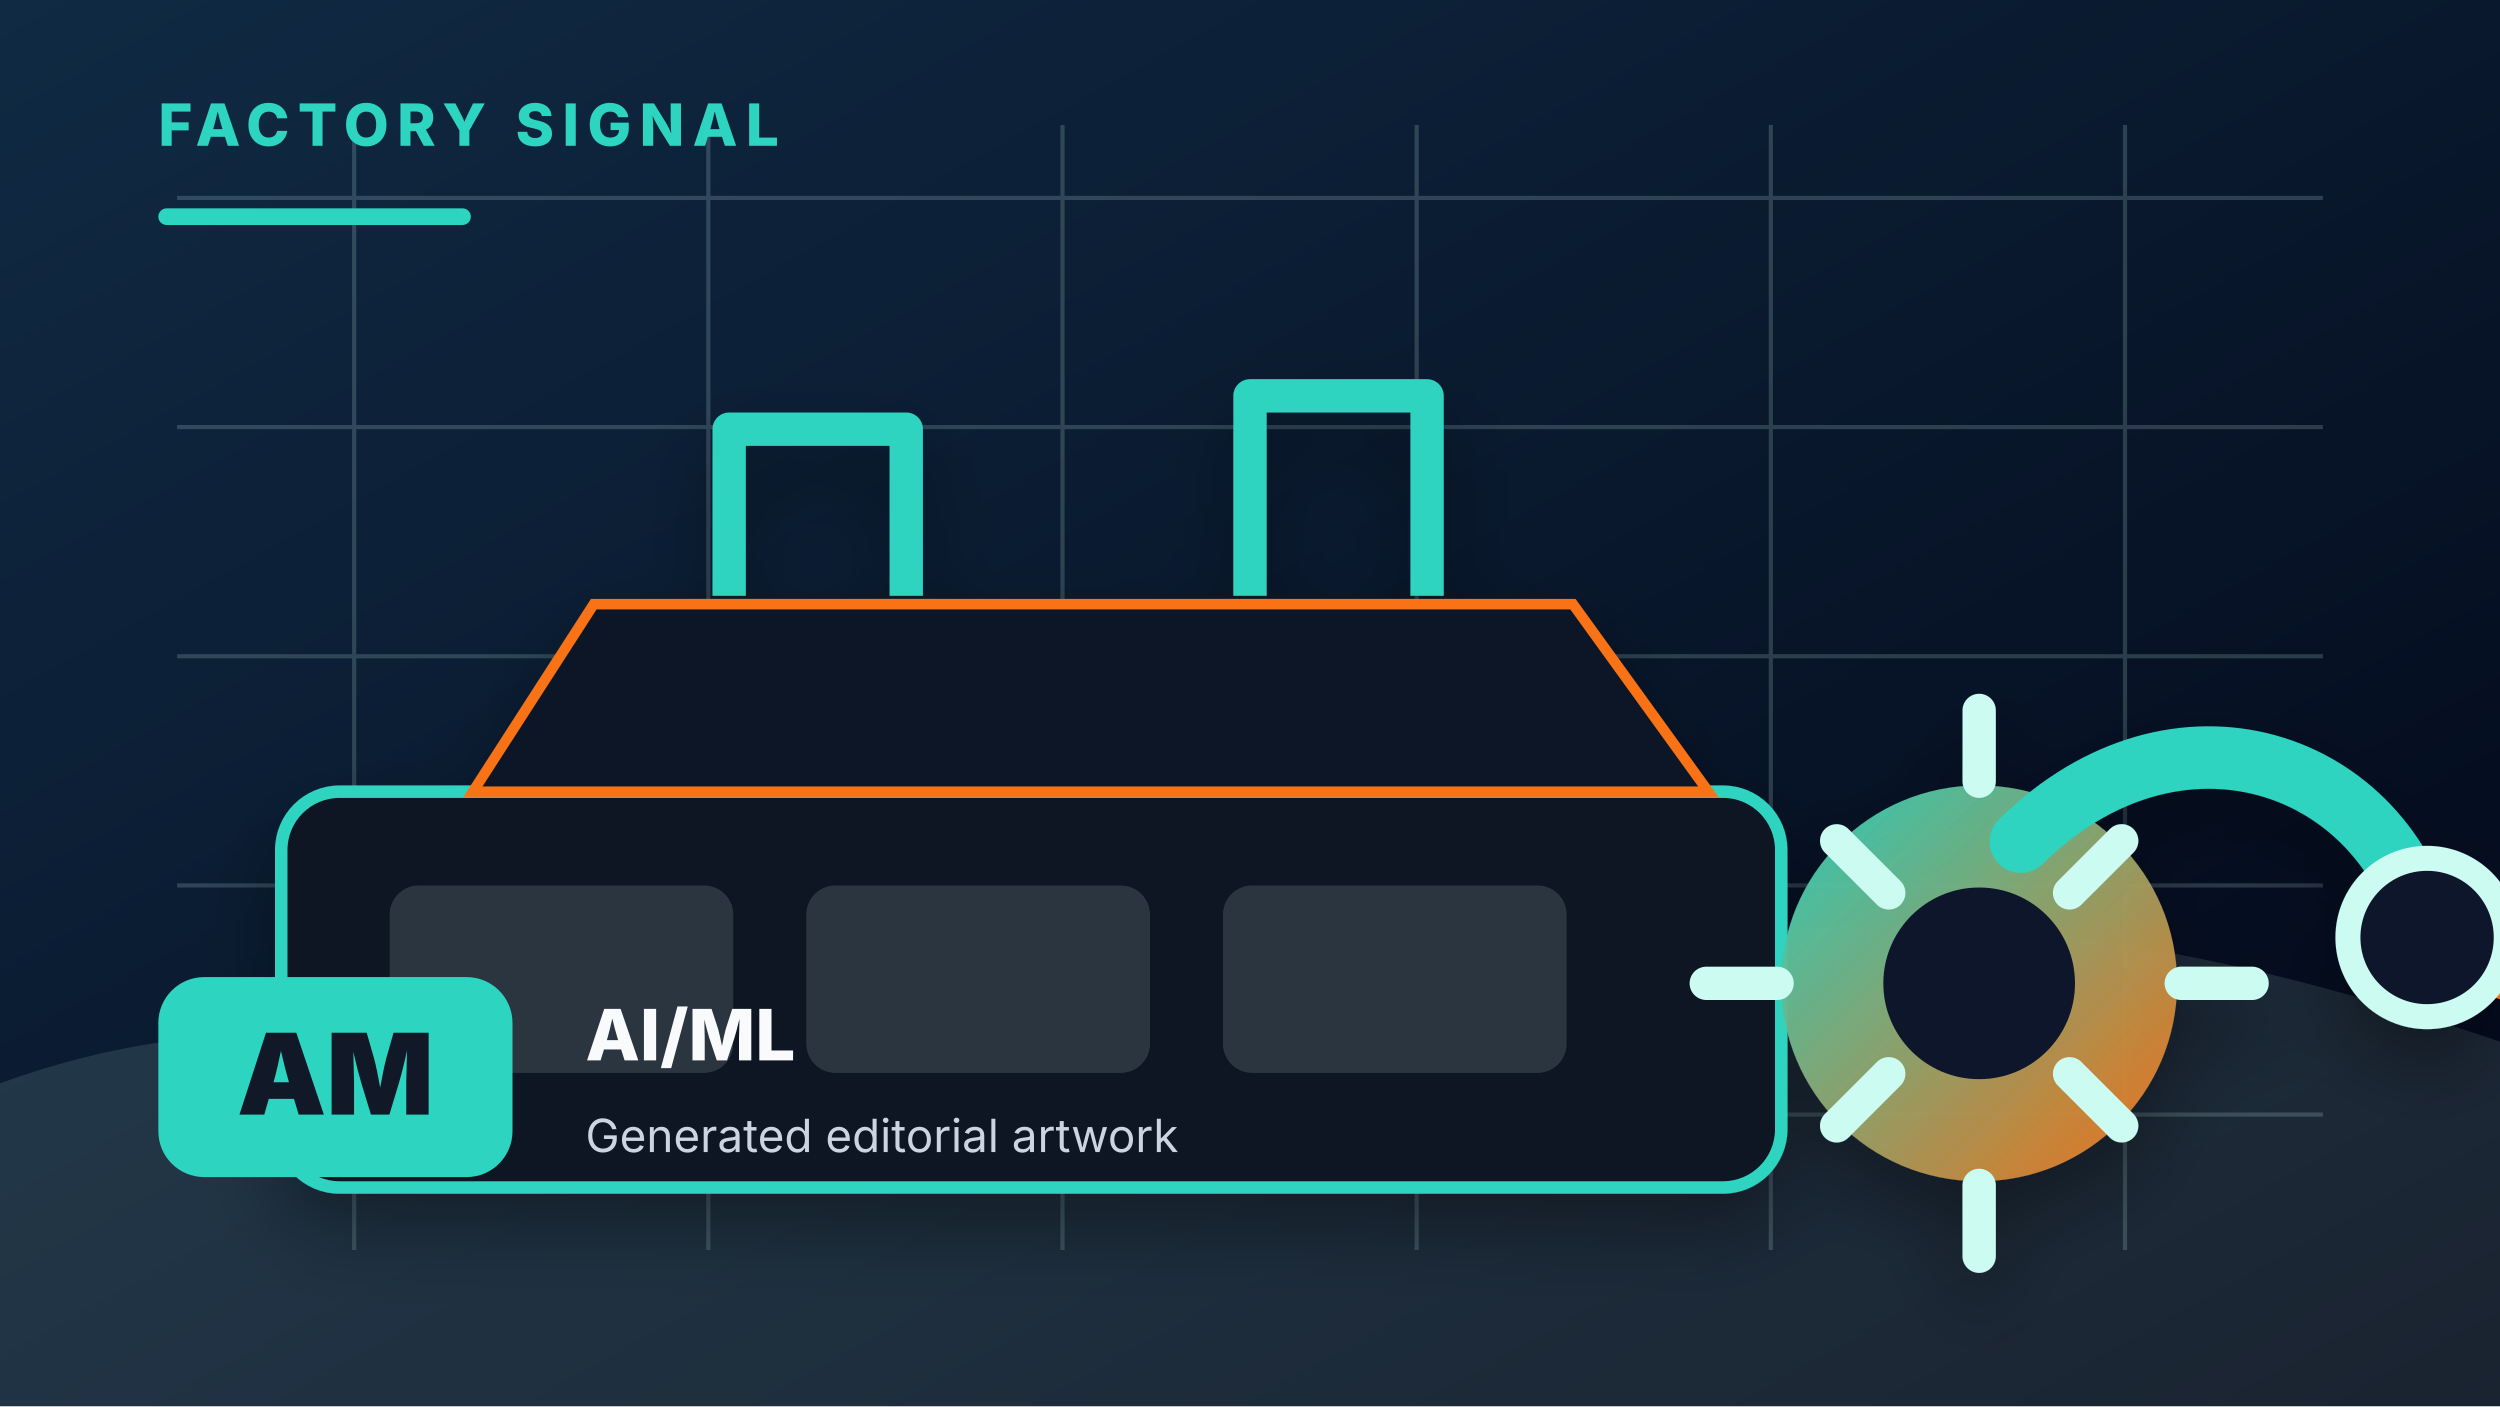
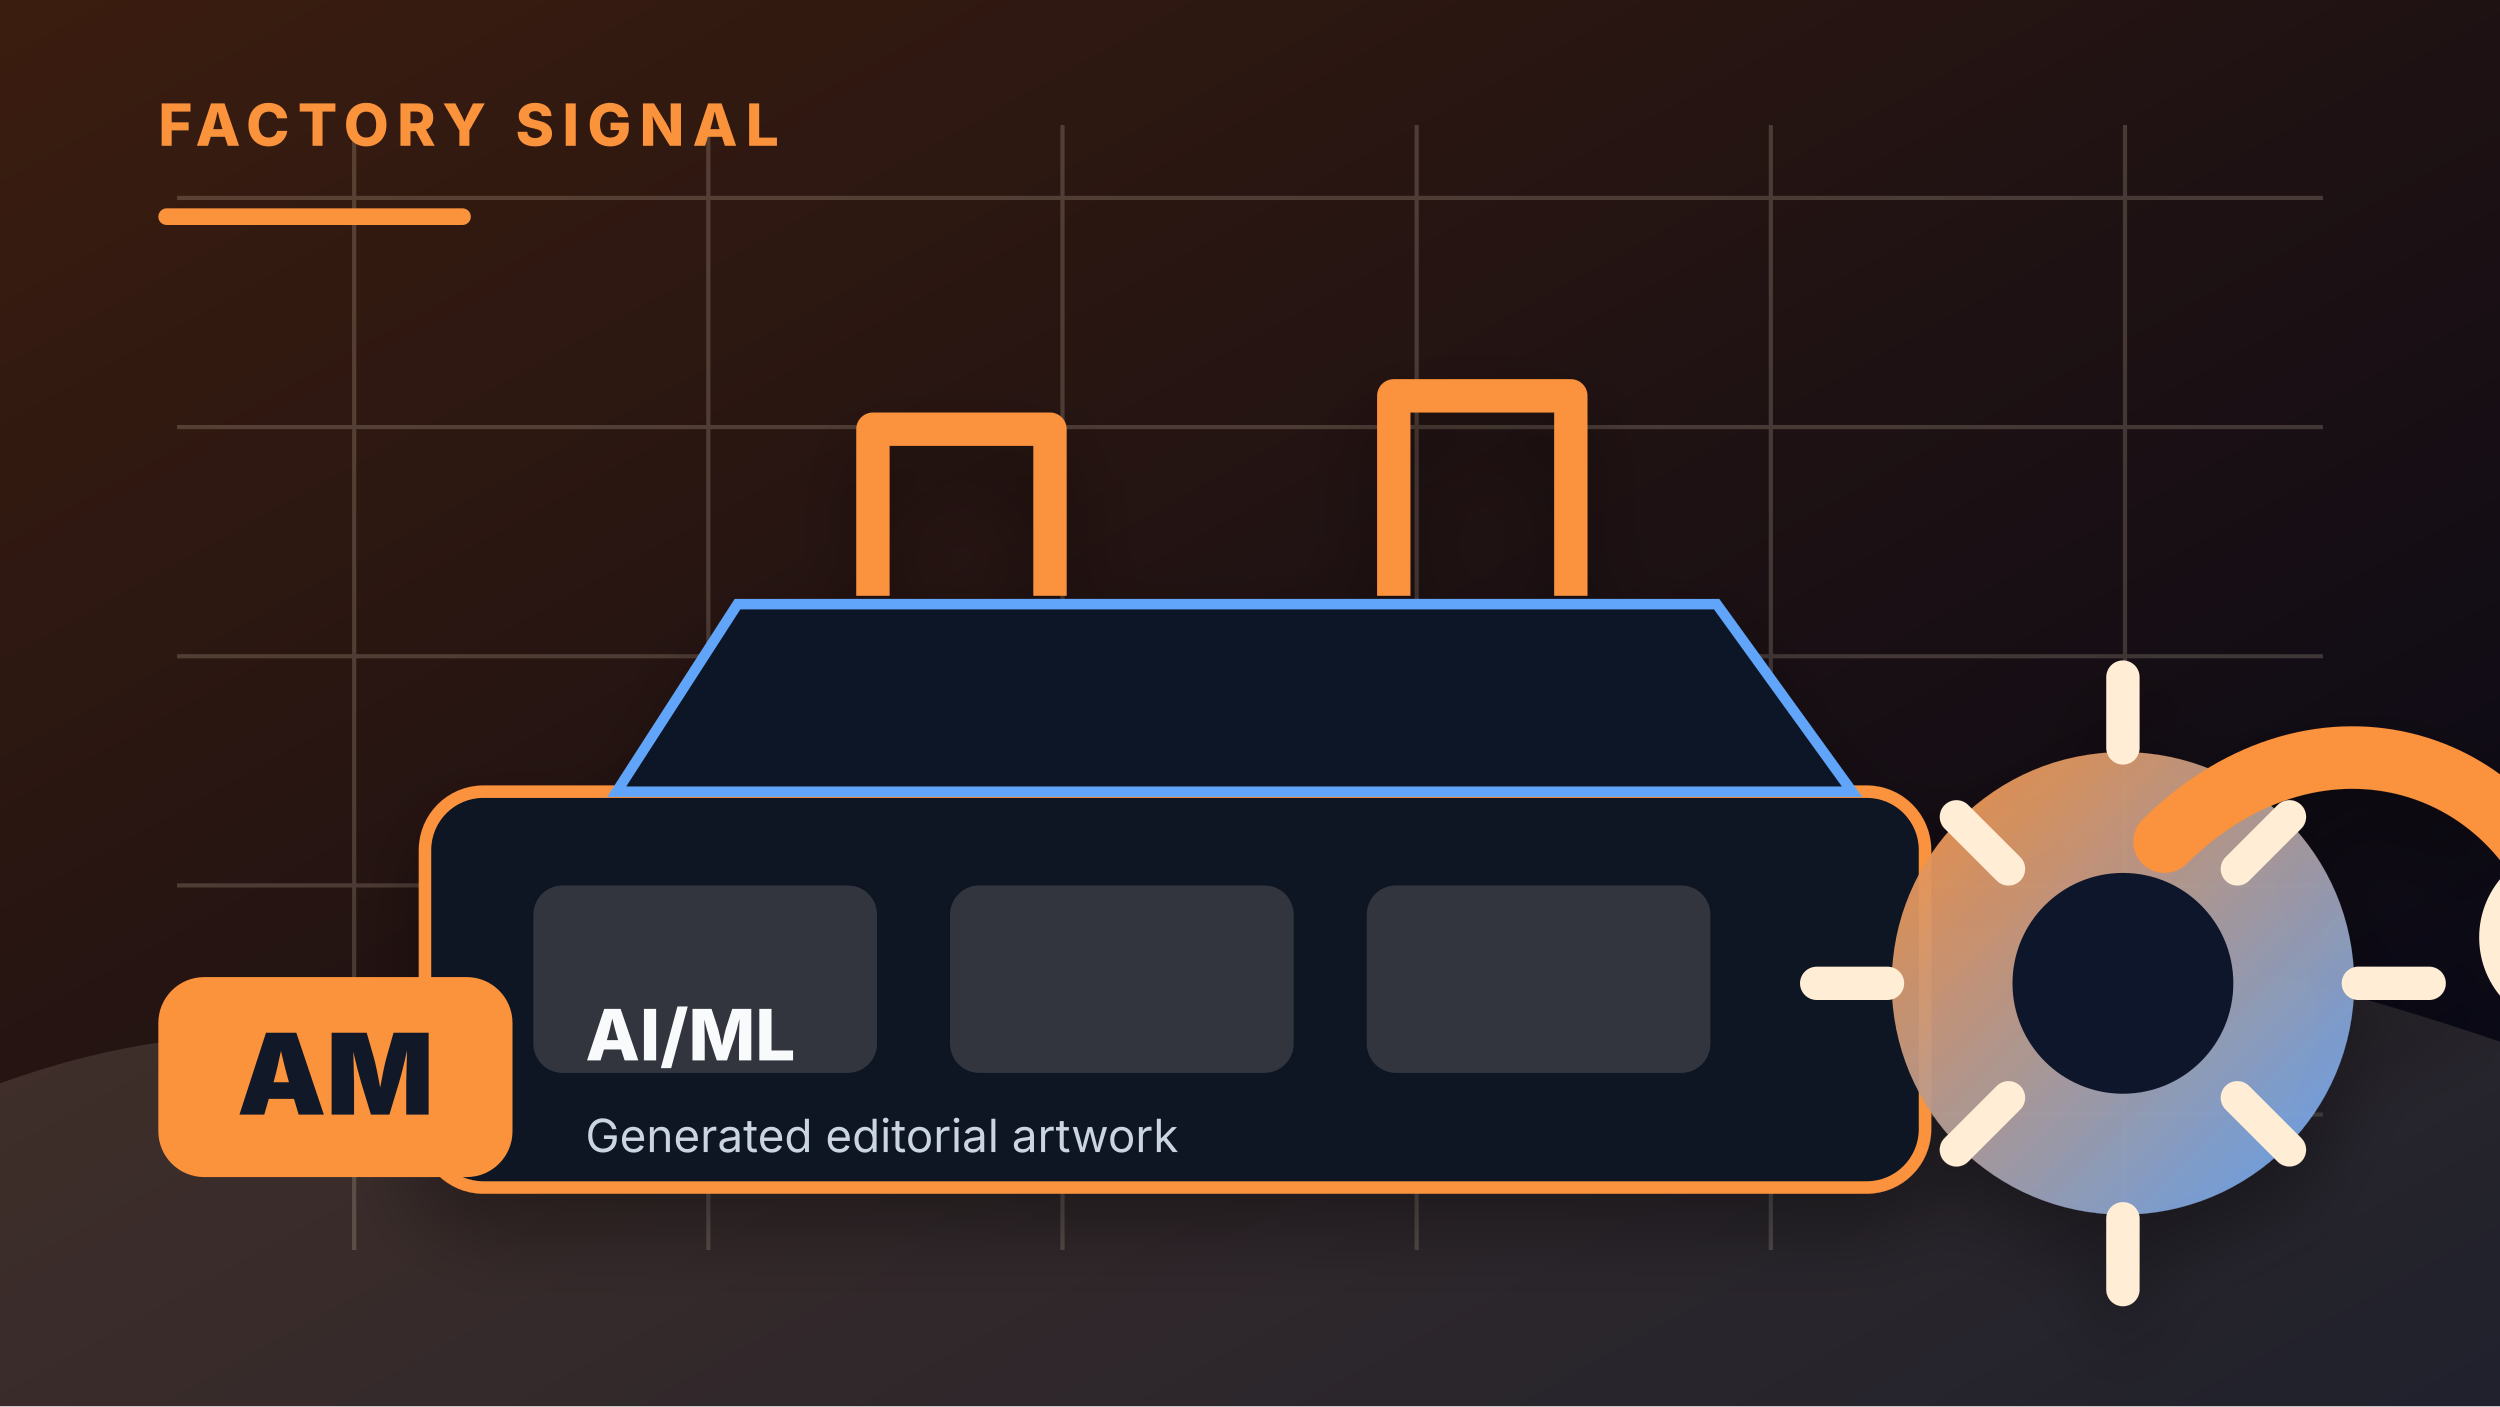
- <svg xmlns="http://www.w3.org/2000/svg" viewBox="0 0 1200 675" role="img" aria-labelledby="title desc">
-   <defs>
-     <linearGradient id="bg" x1="0" y1="0" x2="1" y2="1">
-       <stop offset="0" stop-color="#102a43" />
-       <stop offset="1" stop-color="#020617" />
-     </linearGradient>
-     <linearGradient id="accent" x1="0" y1="0" x2="1" y2="1">
-       <stop offset="0" stop-color="#2dd4bf" />
-       <stop offset="1" stop-color="#f97316" />
-     </linearGradient>
-     <filter id="shadow" x="-20%" y="-20%" width="140%" height="140%">
-       <feDropShadow dx="0" dy="18" stdDeviation="18" flood-color="#000000" flood-opacity="0.35" />
-     </filter>
-   </defs>
-   <rect width="1200" height="675" fill="url(#bg)" />
-   <path d="M0 520 C220 440 340 595 560 520 S920 405 1200 500 V675 H0Z" fill="#ccfbf1" opacity="0.12" />
-   <g opacity="0.18" stroke="#ccfbf1" stroke-width="2">
-     <path d="M85 95H1115M85 205H1115M85 315H1115M85 425H1115M85 535H1115" />
-     <path d="M170 60V600M340 60V600M510 60V600M680 60V600M850 60V600M1020 60V600" />
-   </g>
-   <g transform="translate(135 120)" filter="url(#shadow)">
-     <rect x="0" y="260" width="720" height="190" rx="28" fill="#0b1220" stroke="#2dd4bf" stroke-width="6" />
-     <rect x="52" y="305" width="165" height="90" rx="14" fill="#ccfbf1" opacity="0.16" />
-     <rect x="252" y="305" width="165" height="90" rx="14" fill="#ccfbf1" opacity="0.16" />
-     <rect x="452" y="305" width="165" height="90" rx="14" fill="#ccfbf1" opacity="0.16" />
-     <path d="M92 260 L150 170 H620 L685 260Z" fill="#111827" stroke="#f97316" stroke-width="5" />
-     <path d="M215 166 V86 H300 V166M465 166 V70 H550 V166" fill="none" stroke="#2dd4bf" stroke-width="16" stroke-linejoin="round" />
-     <circle cx="815" cy="352" r="95" fill="url(#accent)" opacity="0.95" />
-     <circle cx="815" cy="352" r="46" fill="#0f172a" />
-     <g stroke="#ccfbf1" stroke-width="16" stroke-linecap="round">
-       <path d="M815 221v34M815 483v-34M684 352h34M946 352h-34" />
-       <path d="M746.6 283.6l25 25M883.4 283.6l-25 25M746.6 420.4l25-25M883.4 420.4l-25-25" />
+ <svg xmlns="http://www.w3.org/2000/svg" width="1600" height="900" viewBox="0 0 1600 900" role="img" aria-labelledby="title desc">
+   <g transform="scale(1.333333)">
+     <defs>
+       <linearGradient id="bg" x1="0" y1="0" x2="1" y2="1">
+         <stop offset="0" stop-color="#3b1d0f" />
+         <stop offset="1" stop-color="#020617" />
+       </linearGradient>
+       <linearGradient id="accent" x1="0" y1="0" x2="1" y2="1">
+         <stop offset="0" stop-color="#fb923c" />
+         <stop offset="1" stop-color="#60a5fa" />
+       </linearGradient>
+       <filter id="shadow" x="-20%" y="-20%" width="140%" height="140%">
+         <feDropShadow dx="0" dy="18" stdDeviation="18" flood-color="#000000" flood-opacity="0.35" />
+       </filter>
+     </defs>
+     <rect width="1200" height="675" fill="url(#bg)" />
+     <path d="M0 520 C220 440 340 595 560 520 S920 405 1200 500 V675 H0Z" fill="#ffedd5" opacity="0.12" />
+     <g opacity="0.18" stroke="#ffedd5" stroke-width="2">
+       <path d="M85 95H1115M85 205H1115M85 315H1115M85 425H1115M85 535H1115" />
+       <path d="M170 60V600M340 60V600M510 60V600M680 60V600M850 60V600M1020 60V600" />
    </g>
-     <path d="M835 284 C910 210 1010 245 1030 330" fill="none" stroke="#2dd4bf" stroke-width="30" stroke-linecap="round" />
-     <path d="M1030 330 l173 58" stroke="#f97316" stroke-width="34" stroke-linecap="round" />
-     <circle cx="1030" cy="330" r="38" fill="#0f172a" stroke="#ccfbf1" stroke-width="12" />
-     <path d="M1203 388 l54 -35M1203 388 l46 45" stroke="#2dd4bf" stroke-width="18" stroke-linecap="round" />
-   </g>
-   <g transform="translate(76 70)">
-     <text x="0" y="0" fill="#2dd4bf" font-family="Inter, Arial, sans-serif" font-size="28" font-weight="800" letter-spacing="4">FACTORY SIGNAL</text>
-     <rect x="0" y="30" width="150" height="8" rx="4" fill="#2dd4bf" />
-   </g>
-   <g transform="translate(76 535)">
-     <rect x="0" y="-66" width="170" height="96" rx="22" fill="#2dd4bf" />
-     <text x="85" y="0" text-anchor="middle" fill="#111827" font-family="Inter, Arial, sans-serif" font-size="54" font-weight="900">AM</text>
-     <text x="205" y="-26" fill="#f8fafc" font-family="Inter, Arial, sans-serif" font-size="34" font-weight="800">AI/ML</text>
-     <text x="205" y="18" fill="#cbd5e1" font-family="Inter, Arial, sans-serif" font-size="22">Generated editorial artwork</text>
+     <g transform="translate(204 120)" filter="url(#shadow)">
+       <rect x="0" y="260" width="720" height="190" rx="28" fill="#0b1220" stroke="#fb923c" stroke-width="6" />
+       <rect x="52" y="305" width="165" height="90" rx="14" fill="#ffedd5" opacity="0.16" />
+       <rect x="252" y="305" width="165" height="90" rx="14" fill="#ffedd5" opacity="0.16" />
+       <rect x="452" y="305" width="165" height="90" rx="14" fill="#ffedd5" opacity="0.16" />
+       <path d="M92 260 L150 170 H620 L685 260Z" fill="#111827" stroke="#60a5fa" stroke-width="5" />
+       <path d="M215 166 V86 H300 V166M465 166 V70 H550 V166" fill="none" stroke="#fb923c" stroke-width="16" stroke-linejoin="round" />
+       <circle cx="815" cy="352" r="111" fill="url(#accent)" opacity="0.95" />
+       <circle cx="815" cy="352" r="53" fill="#0f172a" />
+       <g stroke="#ffedd5" stroke-width="16" stroke-linecap="round">
+         <path d="M815 205v34M815 499v-34M668 352h34M962 352h-34" />
+         <path d="M735.08 272.08l25 25M894.92 272.08l-25 25M735.08 431.92l25-25M894.92 431.92l-25-25" />
+       </g>
+       <path d="M835 284 C910 210 1010 245 1030 330" fill="none" stroke="#fb923c" stroke-width="30" stroke-linecap="round" />
+       <path d="M1030 330 l163 58" stroke="#60a5fa" stroke-width="34" stroke-linecap="round" />
+       <circle cx="1030" cy="330" r="38" fill="#0f172a" stroke="#ffedd5" stroke-width="12" />
+       <path d="M1193 388 l54 -35M1193 388 l46 45" stroke="#fb923c" stroke-width="18" stroke-linecap="round" />
+     </g>
+     <g transform="translate(76 70)">
+       <text x="0" y="0" fill="#fb923c" font-family="Inter, Arial, sans-serif" font-size="28" font-weight="800" letter-spacing="4">FACTORY SIGNAL</text>
+       <rect x="0" y="30" width="150" height="8" rx="4" fill="#fb923c" />
+     </g>
+     <g transform="translate(76 535)">
+       <rect x="0" y="-66" width="170" height="96" rx="22" fill="#fb923c" />
+       <text x="85" y="0" text-anchor="middle" fill="#111827" font-family="Inter, Arial, sans-serif" font-size="54" font-weight="900">AM</text>
+       <text x="205" y="-26" fill="#f8fafc" font-family="Inter, Arial, sans-serif" font-size="34" font-weight="800">AI/ML</text>
+       <text x="205" y="18" fill="#cbd5e1" font-family="Inter, Arial, sans-serif" font-size="22">Generated editorial artwork</text>
+     </g>
  </g>
</svg>
